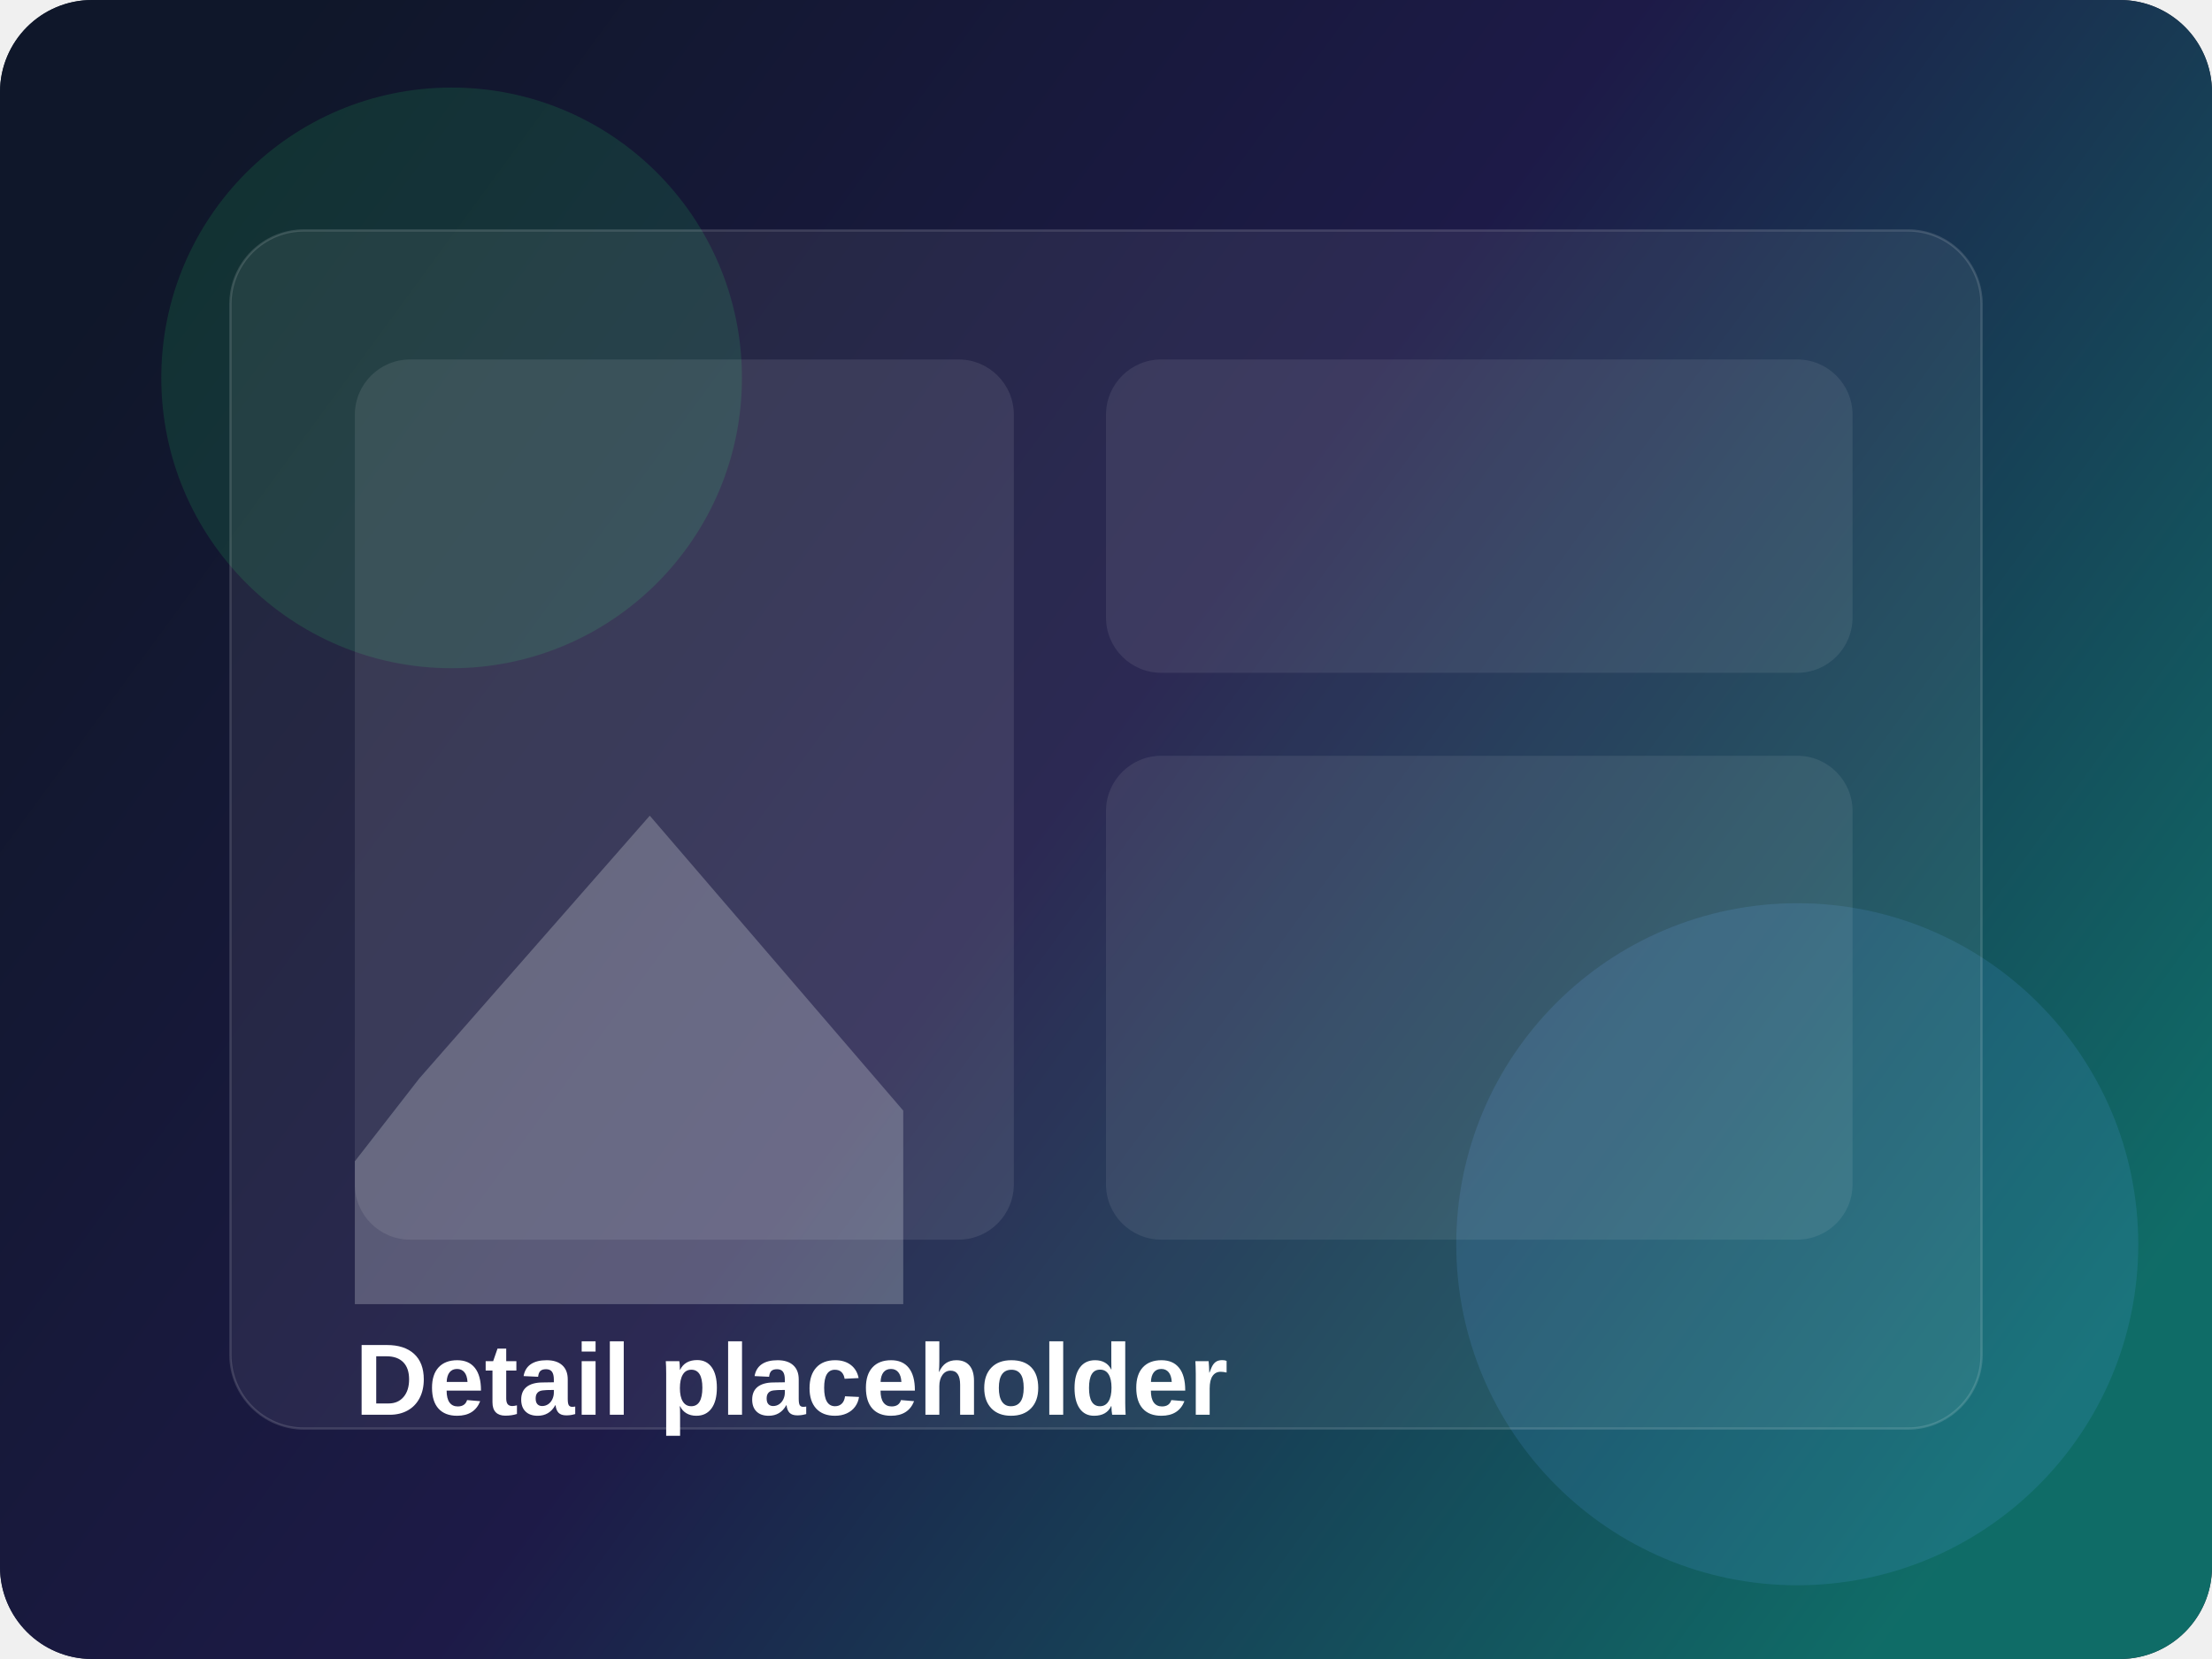
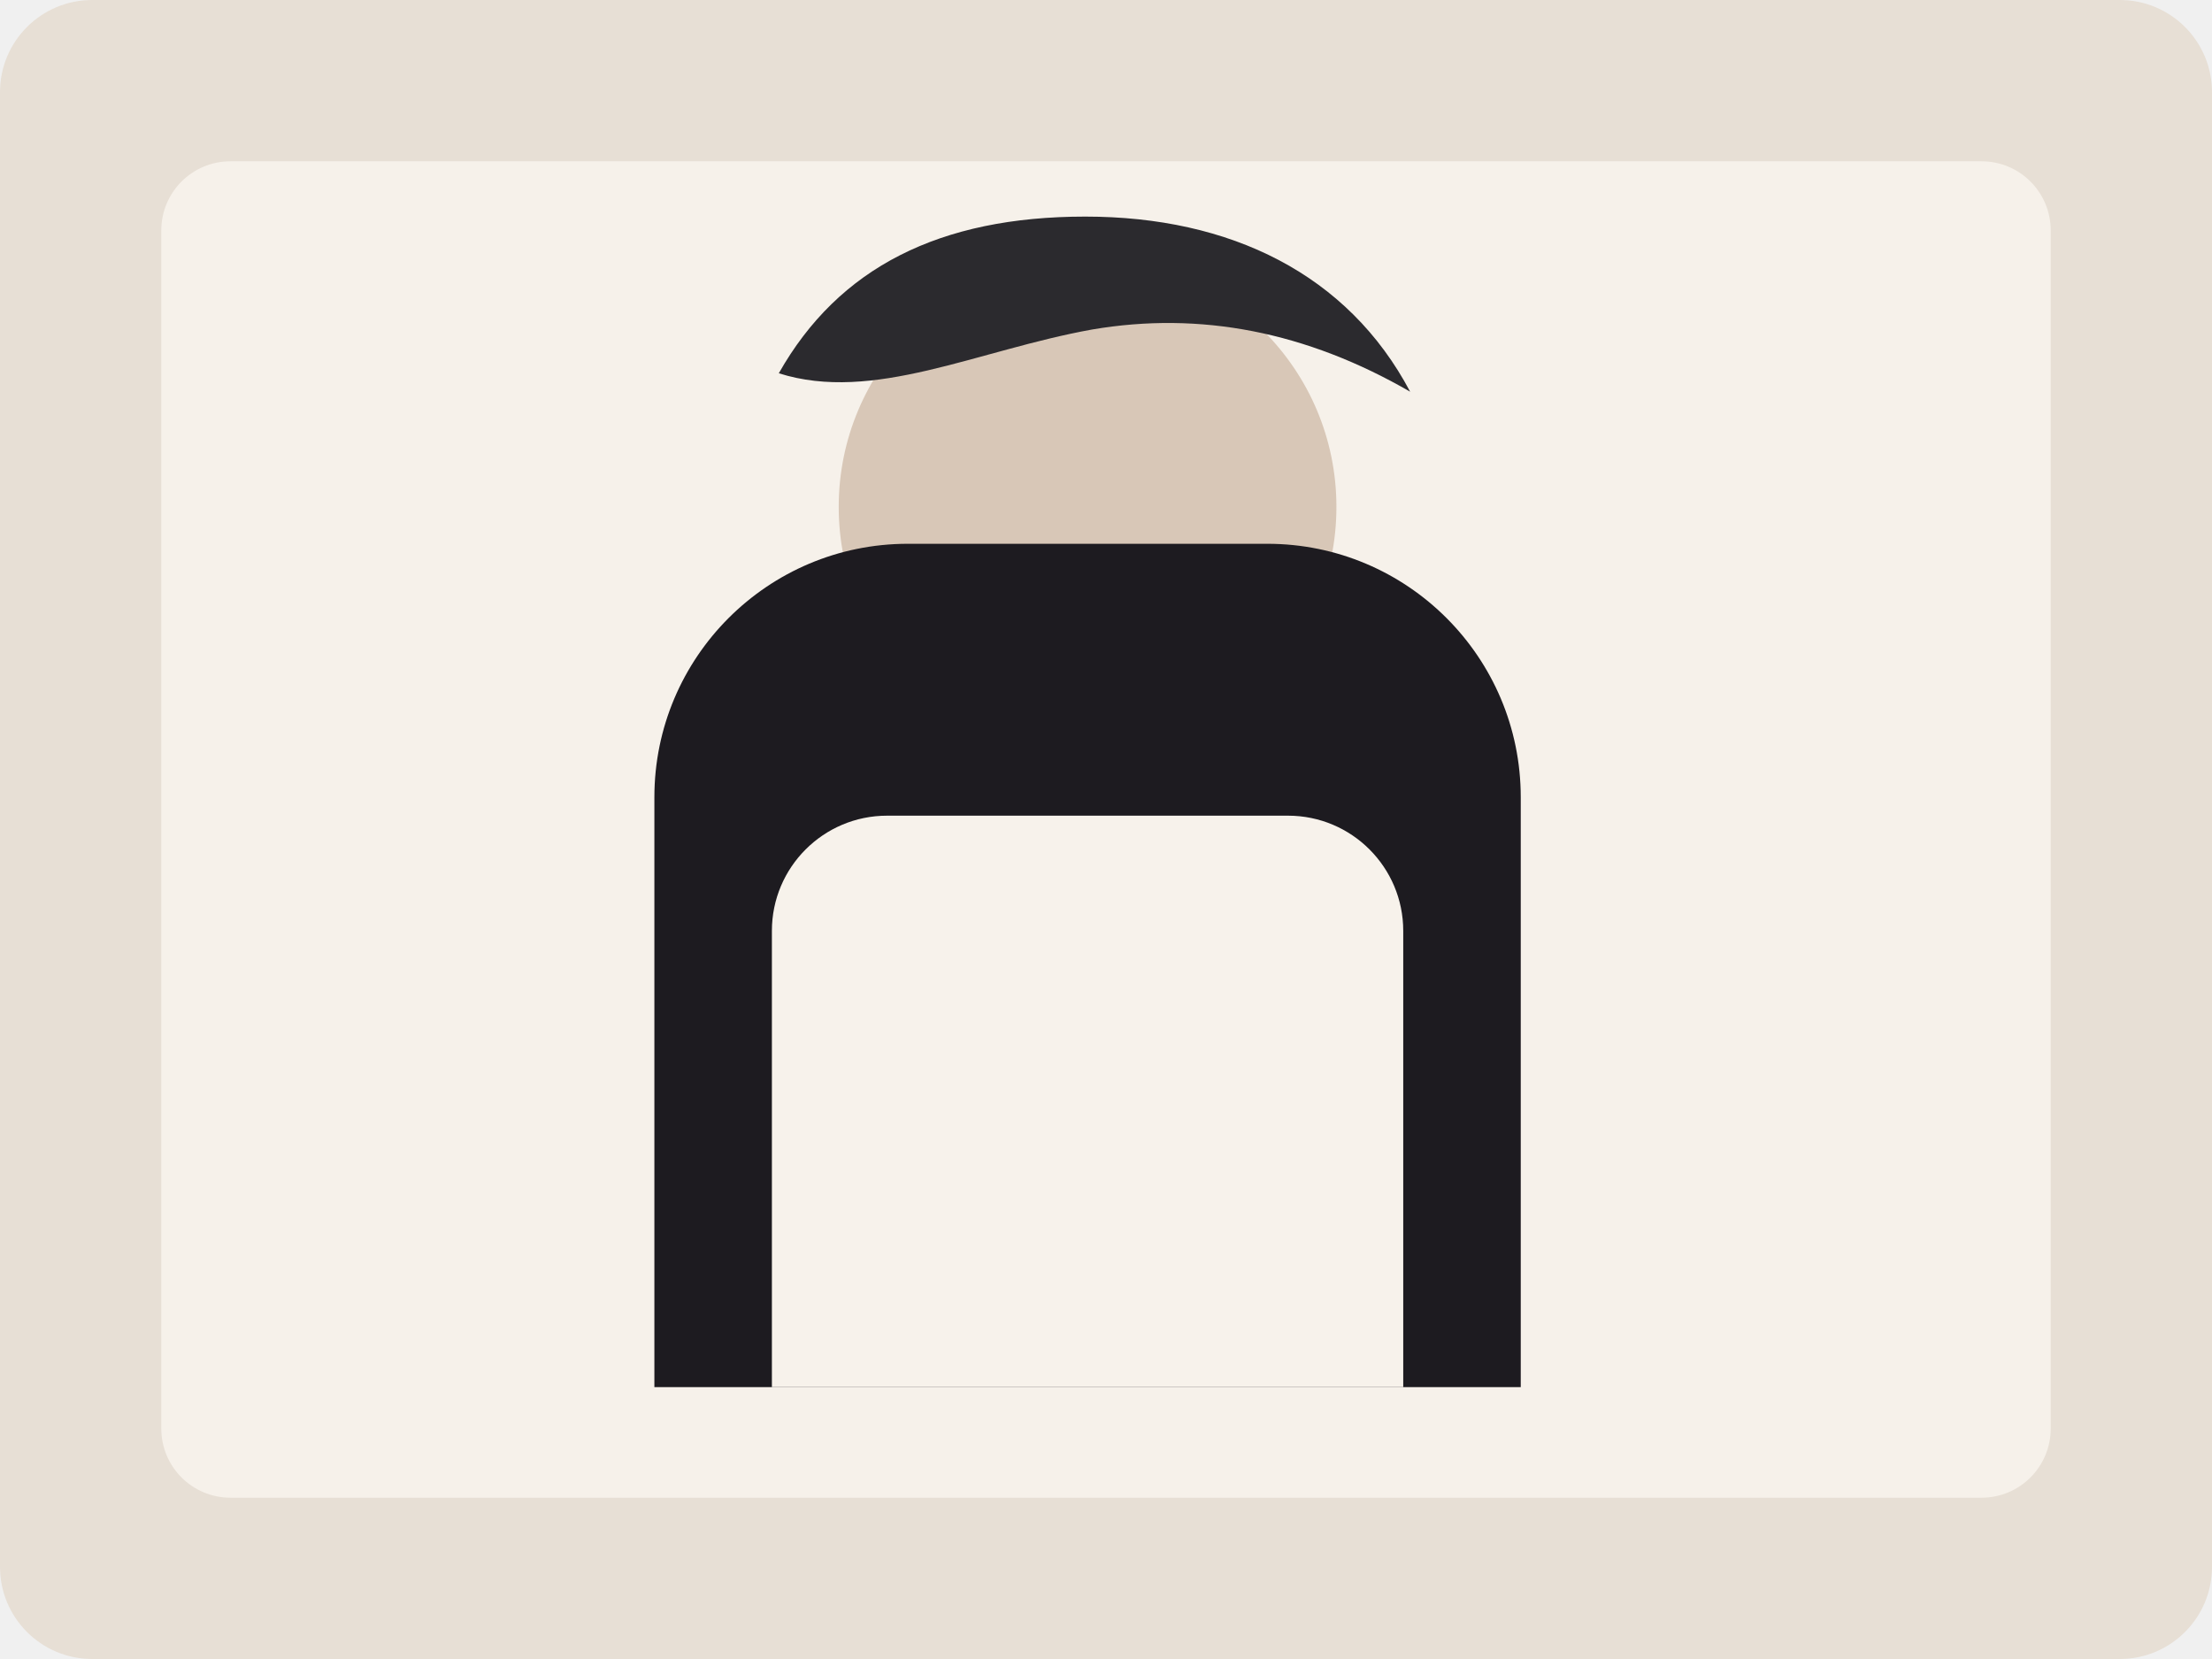
<svg xmlns="http://www.w3.org/2000/svg" width="960" height="720" viewBox="0 0 960 720" fill="none">
-   <rect width="960" height="720" rx="40" fill="#0F172A" />
-   <rect width="960" height="720" rx="40" fill="url(#paint0_linear)" fill-opacity="0.9" />
-   <circle cx="196" cy="164" r="126" fill="#22C55E" fill-opacity="0.16" />
-   <circle cx="780" cy="540" r="148" fill="#60A5FA" fill-opacity="0.14" />
-   <rect x="100" y="100" width="760" height="520" rx="32" fill="#FFFFFF" fill-opacity="0.07" stroke="#FFFFFF" stroke-opacity="0.14" />
-   <rect x="154" y="156" width="286" height="382" rx="24" fill="#FFFFFF" fill-opacity="0.09" />
-   <rect x="480" y="156" width="324" height="136" rx="24" fill="#FFFFFF" fill-opacity="0.08" />
-   <rect x="480" y="328" width="324" height="210" rx="24" fill="#FFFFFF" fill-opacity="0.08" />
-   <path d="M182 468L282 354L392 482V566H154V504L182 468Z" fill="#F8FAFC" fill-opacity="0.24" />
-   <text x="154" y="614" fill="#FFFFFF" font-family="Arial, Helvetica, sans-serif" font-size="44" font-weight="700">Detail placeholder</text>
-   <defs>
-     <linearGradient id="paint0_linear" x1="82" y1="84" x2="860" y2="654" gradientUnits="userSpaceOnUse">
-       <stop stop-color="#0F172A" />
-       <stop offset="0.48" stop-color="#1E1B4B" />
-       <stop offset="1" stop-color="#0F766E" />
-     </linearGradient>
-   </defs>
+   <rect width="960" height="720" rx="40" fill="#E7DFD5" />
+   <rect x="70" y="70" width="820" height="580" rx="30" fill="#F6F1EA" />
+   <circle cx="472" cy="220" r="108" fill="#D8C7B7" />
+   <path d="M284 602V346C284 285.249 333.249 236 394 236H550C610.751 236 660 285.249 660 346V602H284Z" fill="#1D1B20" />
+   <path d="M335 602V404C335 376.386 357.386 354 385 354H559C586.614 354 609 376.386 609 404V602H335Z" fill="#F7F2EB" />
+   <path d="M338 162C364 116 408 94 471 94C534 94 585 119 612 170C567 144 521 135 474 143C424 152 379 175 338 162Z" fill="#2B2A2E" />
</svg>
